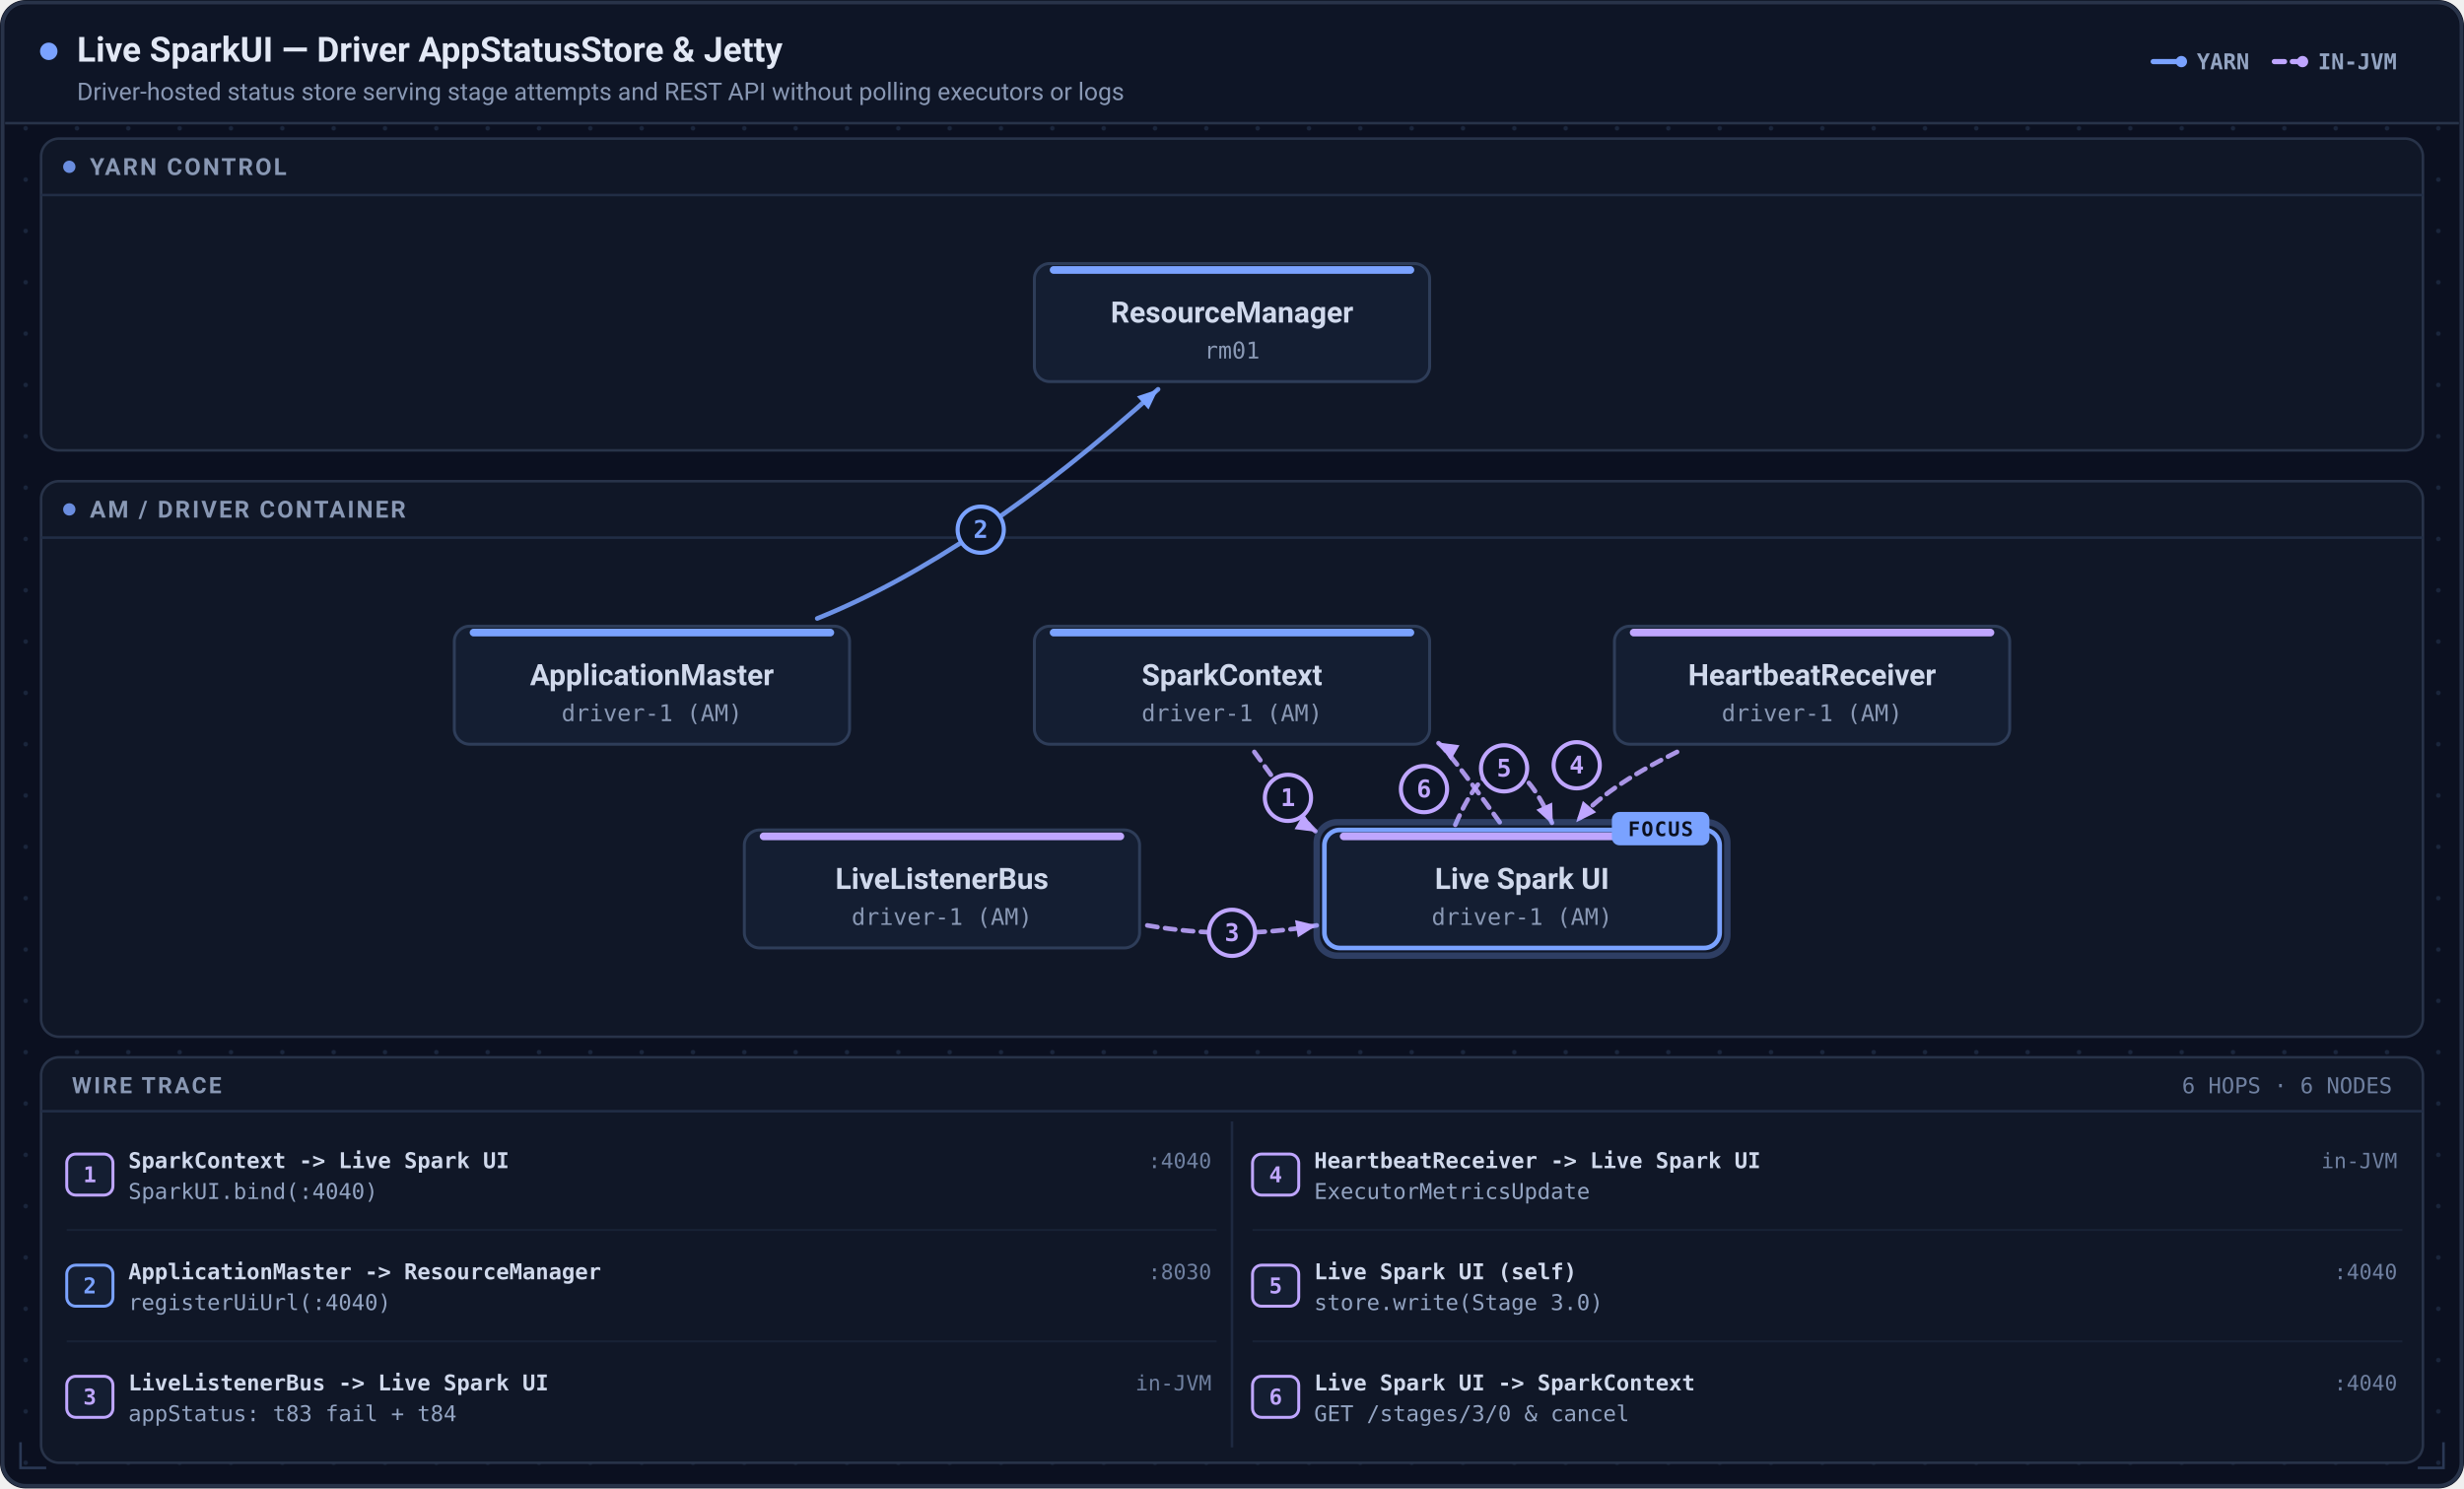
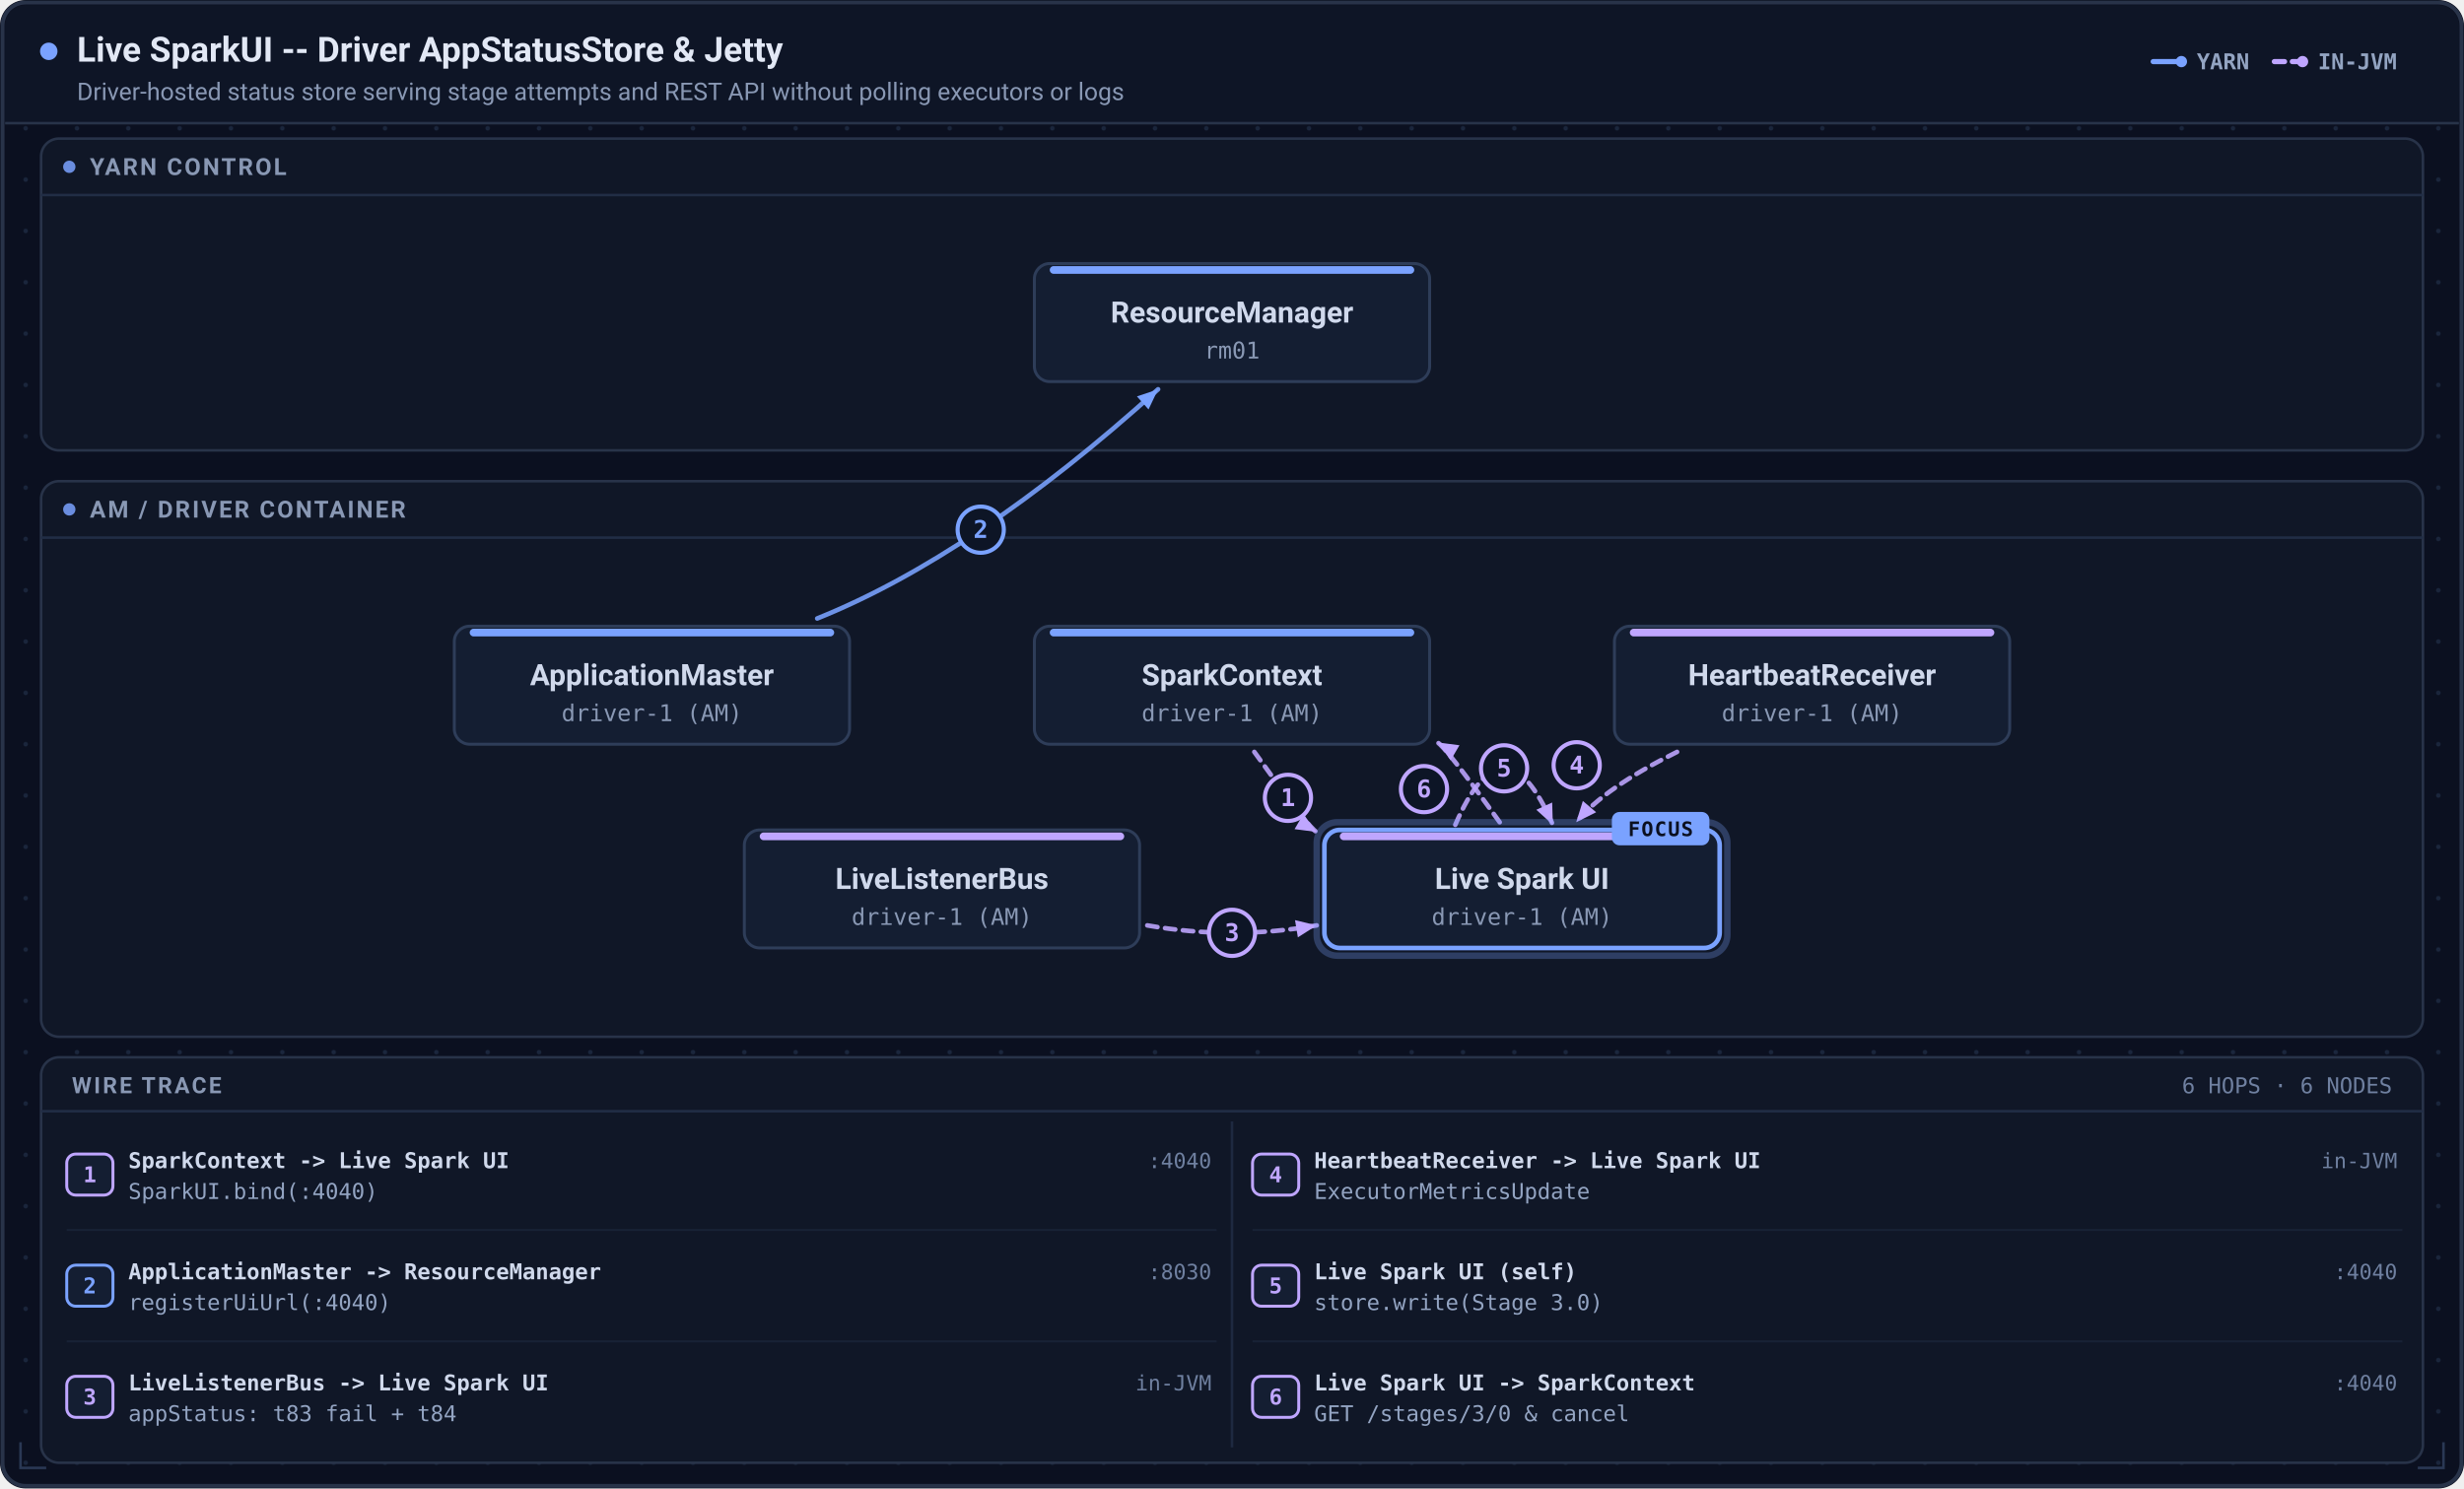
<svg xmlns="http://www.w3.org/2000/svg" width="960" height="580" viewBox="0 0 960 580" role="img" aria-labelledby="topo-title" aria-describedby="topo-desc">
  <defs>
    <pattern id="bp-grid" width="20" height="20" patternUnits="userSpaceOnUse">
      <circle cx="10" cy="10" r="0.9" fill="#1a253b" />
    </pattern>
  </defs>
  <style>
.f-sans { font-family: system-ui, -apple-system, 'Segoe UI', Roboto, Helvetica, Arial, sans-serif; }
.f-mono { font-family: ui-monospace, 'Cascadia Code', 'SFMono-Regular', Menlo, Consolas, monospace; }
@keyframes packet-travel {
  0% { transform: translate(488.7px, 293px); color: #bfa6ff; opacity: 0; }
  0.67% { transform: translate(488.7px, 293px); color: #bfa6ff; opacity: 1; }
  5.17% { transform: translate(500.9px, 309.7px); color: #bfa6ff; opacity: 1; }
  9.67% { transform: translate(509.1px, 320.3px); color: #bfa6ff; opacity: 1; }
  14.17% { transform: translate(513px, 324.2px); color: #bfa6ff; opacity: 1; }
  15.33% { transform: translate(513px, 324.2px); color: #bfa6ff; opacity: 0; }
  16.00% { transform: translate(318.4px, 241px); color: #7aa2ff; opacity: 0; }
  17.33% { transform: translate(318.4px, 241px); color: #7aa2ff; opacity: 1; }
  21.83% { transform: translate(359.9px, 220.4px); color: #7aa2ff; opacity: 1; }
  26.33% { transform: translate(405px, 190px); color: #7aa2ff; opacity: 1; }
  30.83% { transform: translate(451.2px, 151.7px); color: #7aa2ff; opacity: 1; }
  32.00% { transform: translate(451.2px, 151.7px); color: #7aa2ff; opacity: 0; }
  32.67% { transform: translate(447px, 360.6px); color: #bfa6ff; opacity: 0; }
  34.00% { transform: translate(447px, 360.6px); color: #bfa6ff; opacity: 1; }
  38.50% { transform: translate(468.8px, 363.2px); color: #bfa6ff; opacity: 1; }
  43.00% { transform: translate(491.2px, 363.2px); color: #bfa6ff; opacity: 1; }
  47.50% { transform: translate(513px, 360.6px); color: #bfa6ff; opacity: 1; }
  48.67% { transform: translate(513px, 360.6px); color: #bfa6ff; opacity: 0; }
  49.33% { transform: translate(653.4px, 293px); color: #bfa6ff; opacity: 0; }
  50.67% { transform: translate(653.4px, 293px); color: #bfa6ff; opacity: 1; }
  55.17% { transform: translate(636.6px, 302.2px); color: #bfa6ff; opacity: 1; }
  59.67% { transform: translate(623.2px, 311.6px); color: #bfa6ff; opacity: 1; }
  64.17% { transform: translate(614.1px, 320.4px); color: #bfa6ff; opacity: 1; }
  65.33% { transform: translate(614.1px, 320.4px); color: #bfa6ff; opacity: 0; }
  66.00% { transform: translate(567px, 321.4px); color: #bfa6ff; opacity: 0; }
  67.33% { transform: translate(567px, 321.4px); color: #bfa6ff; opacity: 1; }
  71.83% { transform: translate(579.5px, 302px); color: #bfa6ff; opacity: 1; }
  76.33% { transform: translate(592.5px, 302px); color: #bfa6ff; opacity: 1; }
  80.83% { transform: translate(605px, 321.4px); color: #bfa6ff; opacity: 1; }
  82.00% { transform: translate(605px, 321.4px); color: #bfa6ff; opacity: 0; }
  82.67% { transform: translate(584.3px, 320.4px); color: #bfa6ff; opacity: 0; }
  84.00% { transform: translate(584.3px, 320.4px); color: #bfa6ff; opacity: 1; }
  88.50% { transform: translate(572.1px, 303.8px); color: #bfa6ff; opacity: 1; }
  93.00% { transform: translate(563.9px, 293.2px); color: #bfa6ff; opacity: 1; }
  97.50% { transform: translate(560px, 289.3px); color: #bfa6ff; opacity: 1; }
  98.67% { transform: translate(560px, 289.3px); color: #bfa6ff; opacity: 0; }
  100% { transform: translate(488.7px, 293px); color: #bfa6ff; opacity: 0; }
}
#packet-orb {
  opacity: 0;
  animation: packet-travel 9s linear infinite;
}
@media (prefers-reduced-motion: reduce) {
  #packet-orb { display: none; animation: none; }
}
</style>
  <rect x="0" y="0" width="960" height="580" rx="10" fill="#0b1020" />
  <rect x="1" y="1" width="958" height="578" rx="9" fill="url(#bp-grid)" />
  <rect x="1" y="1" width="958" height="578" rx="9" fill="none" stroke="#283349" stroke-width="1.5" />
  <g stroke="#344666" stroke-width="1" fill="none" opacity="0.75">
    <path d="M 8 18 V 8 H 18" />
    <path d="M 942 8 H 952 V 18" />
    <path d="M 8 562 V 572 H 18" />
    <path d="M 942 572 H 952 V 562" />
  </g>
  <g class="header-band">
    <path d="M 10 2 H 950 A 8 8 0 0 1 958 10 V 48 H 2 V 10 A 8 8 0 0 1 10 2 Z" fill="#0e1526" />
    <line x1="2" y1="48" x2="958" y2="48" stroke="#283349" stroke-width="1" />
    <circle cx="19" cy="20" r="3.4" fill="#7aa2ff" />
-     <text class="f-sans" x="30" y="24" fill="#e2e8f5" font-size="13.5" font-weight="700">Live SparkUI — Driver AppStatusStore &amp; Jetty</text>
+     <text class="f-sans" x="30" y="24" fill="#e2e8f5" font-size="13.5" font-weight="700">Live SparkUI -- Driver AppStatusStore &amp; Jetty</text>
    <text class="f-sans" x="30" y="39" fill="#8998b4" font-size="9.5">Driver-hosted status store serving stage attempts and REST API without polling executors or logs</text>
    <g class="channel-legend">
      <line x1="838.9" y1="24" x2="849.9" y2="24" stroke="#7aa2ff" stroke-width="2" stroke-linecap="round" />
      <circle cx="849.9" cy="24" r="2.2" fill="#7aa2ff" />
      <text class="f-mono" x="855.9" y="27" fill="#93a4c2" font-size="8.5" font-weight="600">YARN</text>
      <line x1="886.1" y1="24" x2="897.1" y2="24" stroke="#bfa6ff" stroke-width="2" stroke-dasharray="4 3" stroke-linecap="round" />
      <circle cx="897.1" cy="24" r="2.2" fill="#bfa6ff" />
      <text class="f-mono" x="903.1" y="27" fill="#93a4c2" font-size="8.5" font-weight="600">IN-JVM</text>
    </g>
  </g>
  <g class="topology-stage">
    <g class="host-zone" data-zone="yarn-control">
      <rect x="16" y="54" width="928" height="121.5" rx="7" fill="#101727" stroke="#283349" stroke-width="1" />
      <line x1="16" y1="76" x2="944" y2="76" stroke="#212d45" stroke-width="1" />
      <circle cx="27" cy="65" r="2.4" fill="#7aa2ff" fill-opacity="0.85" />
      <text class="f-sans" x="35" y="68.2" fill="#8998b4" font-size="9.2" font-weight="700" letter-spacing="0.09em">YARN CONTROL</text>
    </g>
    <g class="host-zone" data-zone="driver-jvm">
      <rect x="16" y="187.5" width="928" height="216.5" rx="7" fill="#101727" stroke="#283349" stroke-width="1" />
      <line x1="16" y1="209.5" x2="944" y2="209.5" stroke="#212d45" stroke-width="1" />
      <circle cx="27" cy="198.5" r="2.4" fill="#7aa2ff" fill-opacity="0.85" />
      <text class="f-sans" x="35" y="201.7" fill="#8998b4" font-size="9.2" font-weight="700" letter-spacing="0.09em">AM / DRIVER CONTAINER</text>
    </g>
    <g class="topo-edge" data-from="spark-context" data-to="spark-ui">
      <path d="M 488.7 293 Q 510.2 323.1 513 324.2" fill="none" stroke="#bfa6ff" stroke-width="1.8" stroke-opacity="0.88" stroke-dasharray="4 3" stroke-linecap="round" />
      <polygon points="-8,-3.4 0,0 -8,3.4" fill="#bfa6ff" transform="translate(513, 324.2) rotate(30.3)" />
    </g>
    <g class="topo-edge" data-from="application-master" data-to="resource-manager">
      <path d="M 318.4 241 Q 379.5 216.4 451.2 151.7" fill="none" stroke="#7aa2ff" stroke-width="1.8" stroke-opacity="0.88" stroke-linecap="round" />
      <polygon points="-8,-3.4 0,0 -8,3.4" fill="#7aa2ff" transform="translate(451.2, 151.7) rotate(-41.6)" />
    </g>
    <g class="topo-edge" data-from="listener-bus" data-to="spark-ui">
      <path d="M 447 360.6 Q 480 366.4 513 360.6" fill="none" stroke="#bfa6ff" stroke-width="1.8" stroke-opacity="0.88" stroke-dasharray="4 3" stroke-linecap="round" />
      <polygon points="-8,-3.4 0,0 -8,3.4" fill="#bfa6ff" transform="translate(513, 360.6) rotate(-9.4)" />
    </g>
    <g class="topo-edge" data-from="heartbeat-receiver" data-to="spark-ui">
      <path d="M 653.4 293 Q 625 307.1 614.1 320.4" fill="none" stroke="#bfa6ff" stroke-width="1.8" stroke-opacity="0.88" stroke-dasharray="4 3" stroke-linecap="round" />
      <polygon points="-8,-3.4 0,0 -8,3.4" fill="#bfa6ff" transform="translate(614.1, 320.4) rotate(130.4)" />
    </g>
    <g class="topo-edge" data-from="spark-ui" data-to="spark-ui">
      <path d="M 567 321.4 Q 586 277.4 605 321.4" fill="none" stroke="#bfa6ff" stroke-width="1.8" stroke-opacity="0.88" stroke-dasharray="4 3" stroke-linecap="round" />
      <polygon points="-8,-3.4 0,0 -8,3.4" fill="#bfa6ff" transform="translate(605, 321.4) rotate(65.3)" />
    </g>
    <g class="topo-edge" data-from="spark-ui" data-to="spark-context">
      <path d="M 584.3 320.4 Q 562.8 290.4 560 289.3" fill="none" stroke="#bfa6ff" stroke-width="1.8" stroke-opacity="0.88" stroke-dasharray="4 3" stroke-linecap="round" />
      <polygon points="-8,-3.4 0,0 -8,3.4" fill="#bfa6ff" transform="translate(560, 289.3) rotate(-149.7)" />
    </g>
    <g class="topo-node" data-id="resource-manager">
      <rect x="403" y="102.7" width="154" height="46" rx="6" fill="#141e32" stroke="#2e3d59" stroke-width="1.15" />
      <rect x="409" y="103.7" width="142" height="3" rx="1.5" fill="#7aa2ff" />
      <text class="f-sans" x="480" y="125.7" text-anchor="middle" fill="#d0d9ec" font-size="11.5" font-weight="700">ResourceManager</text>
      <text class="f-mono" x="480" y="139.7" text-anchor="middle" fill="#8998b4" font-size="9">rm01</text>
    </g>
    <g class="topo-node" data-id="application-master">
      <rect x="177" y="244" width="154" height="46" rx="6" fill="#141e32" stroke="#2e3d59" stroke-width="1.15" />
      <rect x="183" y="245" width="142" height="3" rx="1.5" fill="#7aa2ff" />
      <text class="f-sans" x="254" y="267" text-anchor="middle" fill="#d0d9ec" font-size="11.5" font-weight="700">ApplicationMaster</text>
      <text class="f-mono" x="254" y="281" text-anchor="middle" fill="#8998b4" font-size="9">driver-1 (AM)</text>
    </g>
    <g class="topo-node" data-id="spark-context">
      <rect x="403" y="244" width="154" height="46" rx="6" fill="#141e32" stroke="#2e3d59" stroke-width="1.15" />
      <rect x="409" y="245" width="142" height="3" rx="1.5" fill="#7aa2ff" />
      <text class="f-sans" x="480" y="267" text-anchor="middle" fill="#d0d9ec" font-size="11.5" font-weight="700">SparkContext</text>
      <text class="f-mono" x="480" y="281" text-anchor="middle" fill="#8998b4" font-size="9">driver-1 (AM)</text>
    </g>
    <g class="topo-node" data-id="heartbeat-receiver">
      <rect x="629" y="244" width="154" height="46" rx="6" fill="#141e32" stroke="#2e3d59" stroke-width="1.15" />
      <rect x="635" y="245" width="142" height="3" rx="1.5" fill="#bfa6ff" />
      <text class="f-sans" x="706" y="267" text-anchor="middle" fill="#d0d9ec" font-size="11.5" font-weight="700">HeartbeatReceiver</text>
      <text class="f-mono" x="706" y="281" text-anchor="middle" fill="#8998b4" font-size="9">driver-1 (AM)</text>
    </g>
    <g class="topo-node" data-id="listener-bus">
      <rect x="290" y="323.4" width="154" height="46" rx="6" fill="#141e32" stroke="#2e3d59" stroke-width="1.15" />
      <rect x="296" y="324.4" width="142" height="3" rx="1.5" fill="#bfa6ff" />
      <text class="f-sans" x="367" y="346.4" text-anchor="middle" fill="#d0d9ec" font-size="11.5" font-weight="700">LiveListenerBus</text>
      <text class="f-mono" x="367" y="360.4" text-anchor="middle" fill="#8998b4" font-size="9">driver-1 (AM)</text>
    </g>
    <g class="topo-node" data-id="spark-ui">
      <rect x="513" y="320.4" width="160" height="52" rx="8" fill="none" stroke="#7aa2ff" stroke-opacity="0.28" stroke-width="2.5" />
      <rect x="516" y="323.4" width="154" height="46" rx="6" fill="#141e32" stroke="#7aa2ff" stroke-width="1.8" />
      <rect x="522" y="324.4" width="142" height="3" rx="1.5" fill="#bfa6ff" />
      <text class="f-sans" x="593" y="346.4" text-anchor="middle" fill="#d0d9ec" font-size="11.5" font-weight="700">Live Spark UI</text>
      <text class="f-mono" x="593" y="360.4" text-anchor="middle" fill="#8998b4" font-size="9">driver-1 (AM)</text>
      <g transform="translate(628, 316.4)">
        <rect x="0" y="0" width="38" height="13" rx="3" fill="#7aa2ff" />
        <text class="f-mono" x="19" y="9.4" text-anchor="middle" fill="#0b1020" font-size="7.8" font-weight="700" letter-spacing="0.06em">FOCUS</text>
      </g>
    </g>
    <g class="hop-badge" data-hop="1">
      <circle cx="501.8" cy="310.9" r="9" fill="#0d1526" stroke="#bfa6ff" stroke-width="1.6" />
      <text class="f-mono" x="501.8" y="314.1" text-anchor="middle" fill="#bfa6ff" font-size="9.5" font-weight="700">1</text>
    </g>
    <g class="hop-badge" data-hop="2">
      <circle cx="382.1" cy="206.4" r="9" fill="#0d1526" stroke="#7aa2ff" stroke-width="1.6" />
      <text class="f-mono" x="382.1" y="209.6" text-anchor="middle" fill="#7aa2ff" font-size="9.5" font-weight="700">2</text>
    </g>
    <g class="hop-badge" data-hop="3">
      <circle cx="480" cy="363.5" r="9" fill="#0d1526" stroke="#bfa6ff" stroke-width="1.6" />
      <text class="f-mono" x="480" y="366.7" text-anchor="middle" fill="#bfa6ff" font-size="9.5" font-weight="700">3</text>
    </g>
    <g class="hop-badge" data-hop="4">
      <circle cx="614.3" cy="298.2" r="9" fill="#0d1526" stroke="#bfa6ff" stroke-width="1.6" />
      <text class="f-mono" x="614.3" y="301.4" text-anchor="middle" fill="#bfa6ff" font-size="9.5" font-weight="700">4</text>
    </g>
    <g class="hop-badge" data-hop="5">
      <circle cx="586" cy="299.4" r="9" fill="#0d1526" stroke="#bfa6ff" stroke-width="1.6" />
      <text class="f-mono" x="586" y="302.6" text-anchor="middle" fill="#bfa6ff" font-size="9.5" font-weight="700">5</text>
    </g>
    <g class="hop-badge" data-hop="6">
      <circle cx="554.8" cy="307.5" r="9" fill="#0d1526" stroke="#bfa6ff" stroke-width="1.6" />
      <text class="f-mono" x="554.8" y="310.7" text-anchor="middle" fill="#bfa6ff" font-size="9.5" font-weight="700">6</text>
    </g>
    <g id="packet-orb" aria-hidden="true">
      <circle cx="0" cy="0" r="11" fill="currentColor" fill-opacity="0.22" />
      <circle cx="0" cy="0" r="6.2" fill="currentColor" fill-opacity="0.48" />
      <circle cx="0" cy="0" r="3.4" fill="#ffffff" stroke="currentColor" stroke-width="1.5" />
    </g>
  </g>
  <g class="wire-trace-strip">
    <rect x="16" y="412" width="928" height="158" rx="7" fill="#101727" stroke="#283349" stroke-width="1" />
    <line x1="16" y1="433" x2="944" y2="433" stroke="#212d45" stroke-width="1" />
    <text class="f-sans" x="28" y="426" fill="#8998b4" font-size="8.8" font-weight="700" letter-spacing="0.1em">WIRE TRACE</text>
    <text class="f-mono" x="932" y="426" text-anchor="end" fill="#6f80a0" font-size="8.5">6 HOPS · 6 NODES</text>
    <line x1="480" y1="437" x2="480" y2="564" stroke="#1e2940" stroke-width="1" />
    <g class="trace-row" data-hop="1">
      <rect x="26" y="449.7" width="18" height="16" rx="3.5" fill="#141e32" stroke="#bfa6ff" stroke-width="1.15" />
      <text class="f-mono" x="35" y="460.7" text-anchor="middle" fill="#bfa6ff" font-size="8.5" font-weight="700">1</text>
      <text class="f-mono" x="50" y="455.2" fill="#d0d9ec" font-size="8.5" font-weight="600">SparkContext -&gt; Live Spark UI</text>
      <text class="f-mono" x="472" y="455.2" text-anchor="end" fill="#6f80a0" font-size="8.2">:4040</text>
      <text class="f-mono" x="50" y="467.2" fill="#93a4c2" font-size="8.5">SparkUI.bind(:4040)</text>
    </g>
    <g class="trace-row" data-hop="2">
      <line x1="26" y1="479.3" x2="474" y2="479.3" stroke="#182236" stroke-width="0.75" />
      <rect x="26" y="493" width="18" height="16" rx="3.5" fill="#141e32" stroke="#7aa2ff" stroke-width="1.15" />
      <text class="f-mono" x="35" y="504" text-anchor="middle" fill="#7aa2ff" font-size="8.5" font-weight="700">2</text>
      <text class="f-mono" x="50" y="498.5" fill="#d0d9ec" font-size="8.5" font-weight="600">ApplicationMaster -&gt; ResourceManager</text>
      <text class="f-mono" x="472" y="498.5" text-anchor="end" fill="#6f80a0" font-size="8.2">:8030</text>
      <text class="f-mono" x="50" y="510.5" fill="#93a4c2" font-size="8.5">registerUiUrl(:4040)</text>
    </g>
    <g class="trace-row" data-hop="3">
      <line x1="26" y1="522.7" x2="474" y2="522.7" stroke="#182236" stroke-width="0.75" />
      <rect x="26" y="536.3" width="18" height="16" rx="3.5" fill="#141e32" stroke="#bfa6ff" stroke-width="1.15" />
      <text class="f-mono" x="35" y="547.3" text-anchor="middle" fill="#bfa6ff" font-size="8.5" font-weight="700">3</text>
      <text class="f-mono" x="50" y="541.8" fill="#d0d9ec" font-size="8.5" font-weight="600">LiveListenerBus -&gt; Live Spark UI</text>
      <text class="f-mono" x="472" y="541.8" text-anchor="end" fill="#6f80a0" font-size="8.2">in-JVM</text>
      <text class="f-mono" x="50" y="553.8" fill="#93a4c2" font-size="8.5">appStatus: t83 fail + t84</text>
    </g>
    <g class="trace-row" data-hop="4">
      <rect x="488" y="449.7" width="18" height="16" rx="3.5" fill="#141e32" stroke="#bfa6ff" stroke-width="1.15" />
      <text class="f-mono" x="497" y="460.7" text-anchor="middle" fill="#bfa6ff" font-size="8.5" font-weight="700">4</text>
      <text class="f-mono" x="512" y="455.2" fill="#d0d9ec" font-size="8.5" font-weight="600">HeartbeatReceiver -&gt; Live Spark UI</text>
      <text class="f-mono" x="934" y="455.2" text-anchor="end" fill="#6f80a0" font-size="8.2">in-JVM</text>
      <text class="f-mono" x="512" y="467.2" fill="#93a4c2" font-size="8.5">ExecutorMetricsUpdate</text>
    </g>
    <g class="trace-row" data-hop="5">
      <line x1="488" y1="479.3" x2="936" y2="479.3" stroke="#182236" stroke-width="0.75" />
      <rect x="488" y="493" width="18" height="16" rx="3.5" fill="#141e32" stroke="#bfa6ff" stroke-width="1.15" />
      <text class="f-mono" x="497" y="504" text-anchor="middle" fill="#bfa6ff" font-size="8.5" font-weight="700">5</text>
      <text class="f-mono" x="512" y="498.5" fill="#d0d9ec" font-size="8.5" font-weight="600">Live Spark UI (self)</text>
      <text class="f-mono" x="934" y="498.5" text-anchor="end" fill="#6f80a0" font-size="8.2">:4040</text>
      <text class="f-mono" x="512" y="510.5" fill="#93a4c2" font-size="8.5">store.write(Stage 3.0)</text>
    </g>
    <g class="trace-row" data-hop="6">
      <line x1="488" y1="522.7" x2="936" y2="522.7" stroke="#182236" stroke-width="0.75" />
      <rect x="488" y="536.3" width="18" height="16" rx="3.5" fill="#141e32" stroke="#bfa6ff" stroke-width="1.15" />
      <text class="f-mono" x="497" y="547.3" text-anchor="middle" fill="#bfa6ff" font-size="8.5" font-weight="700">6</text>
      <text class="f-mono" x="512" y="541.8" fill="#d0d9ec" font-size="8.5" font-weight="600">Live Spark UI -&gt; SparkContext</text>
      <text class="f-mono" x="934" y="541.8" text-anchor="end" fill="#6f80a0" font-size="8.2">:4040</text>
      <text class="f-mono" x="512" y="553.8" fill="#93a4c2" font-size="8.5">GET /stages/3/0 &amp; cancel</text>
    </g>
  </g>
</svg>
